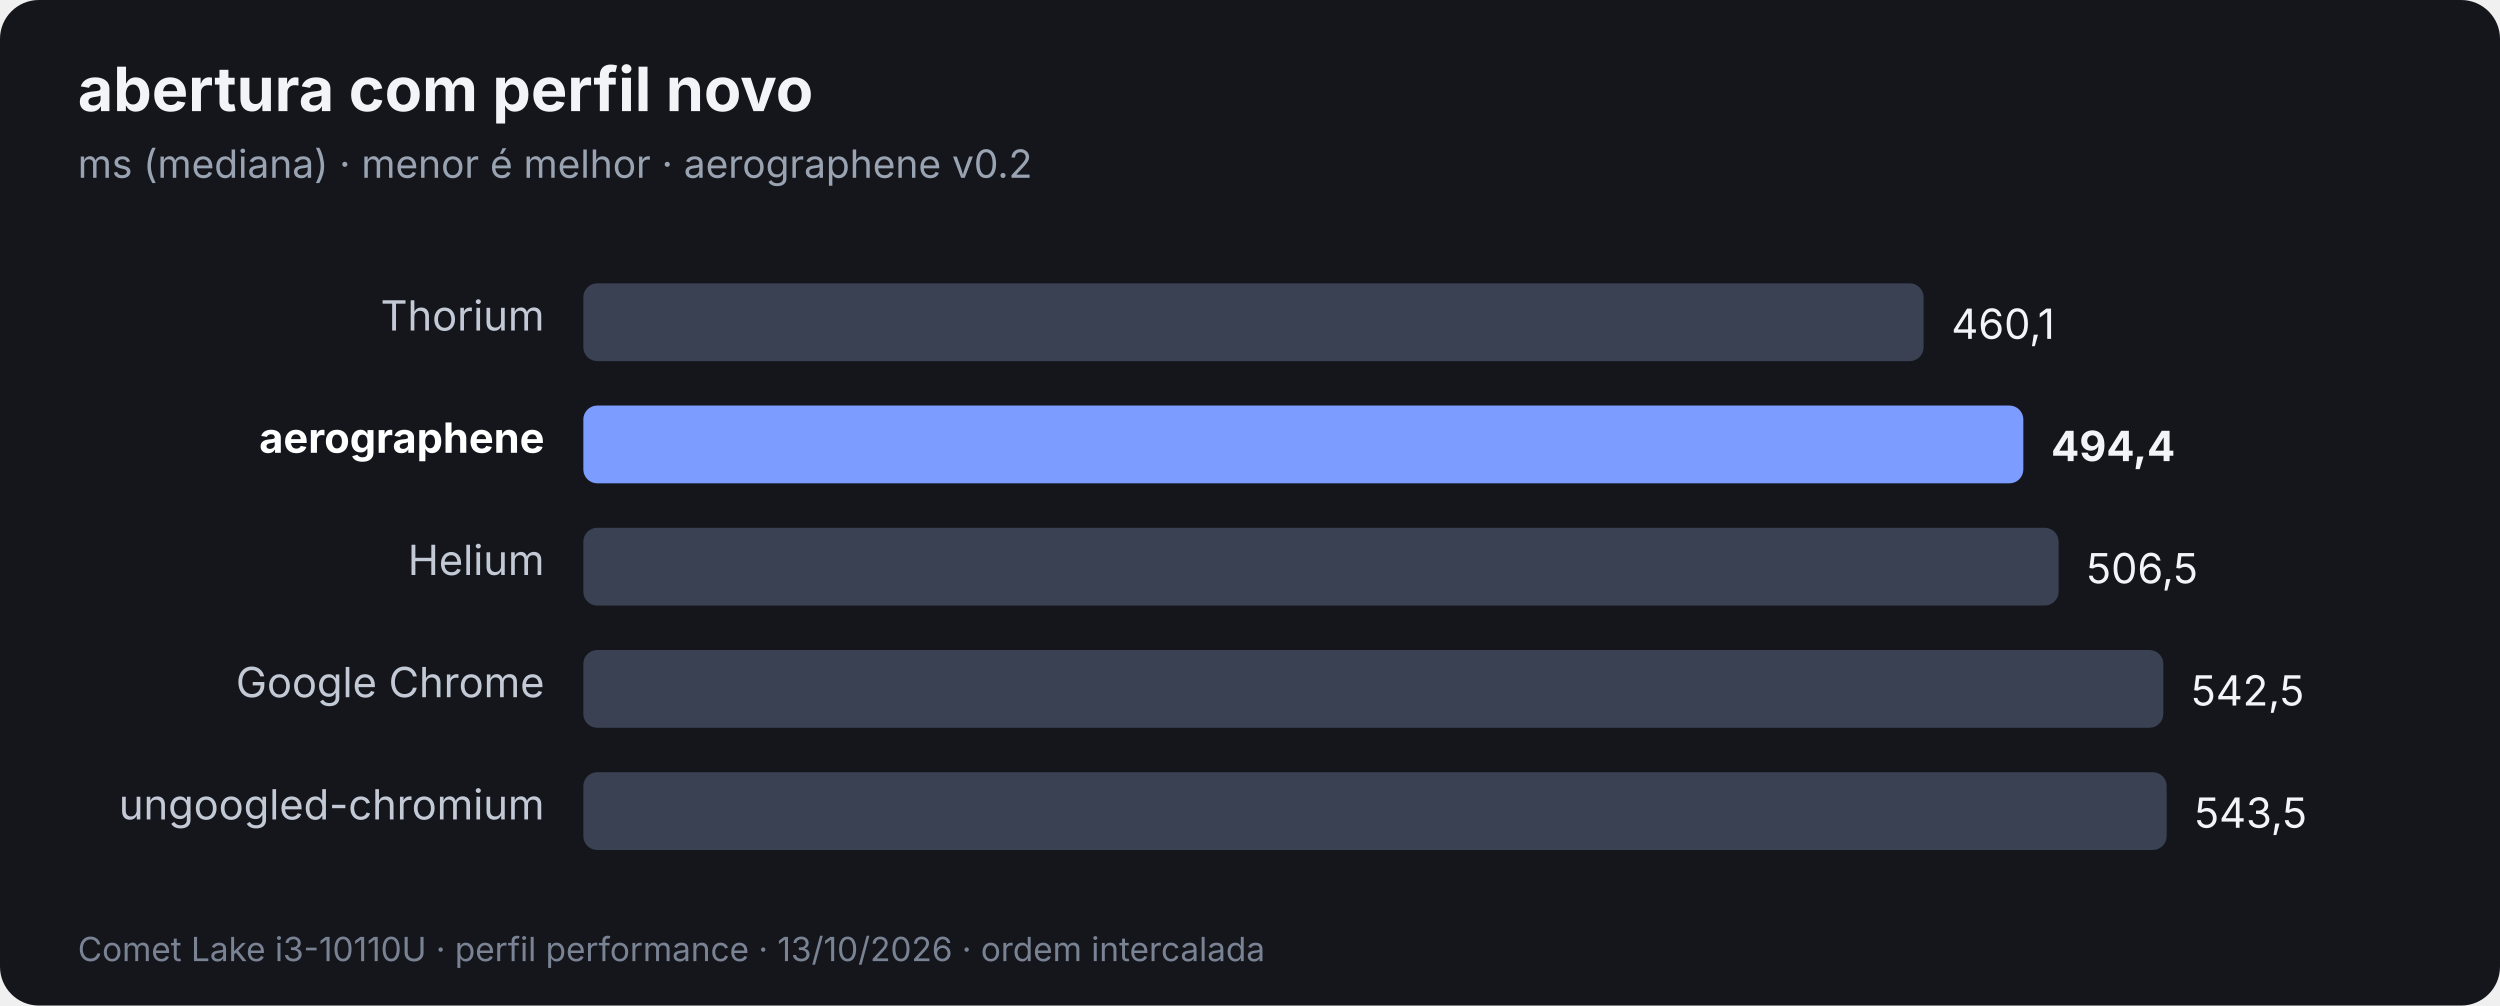
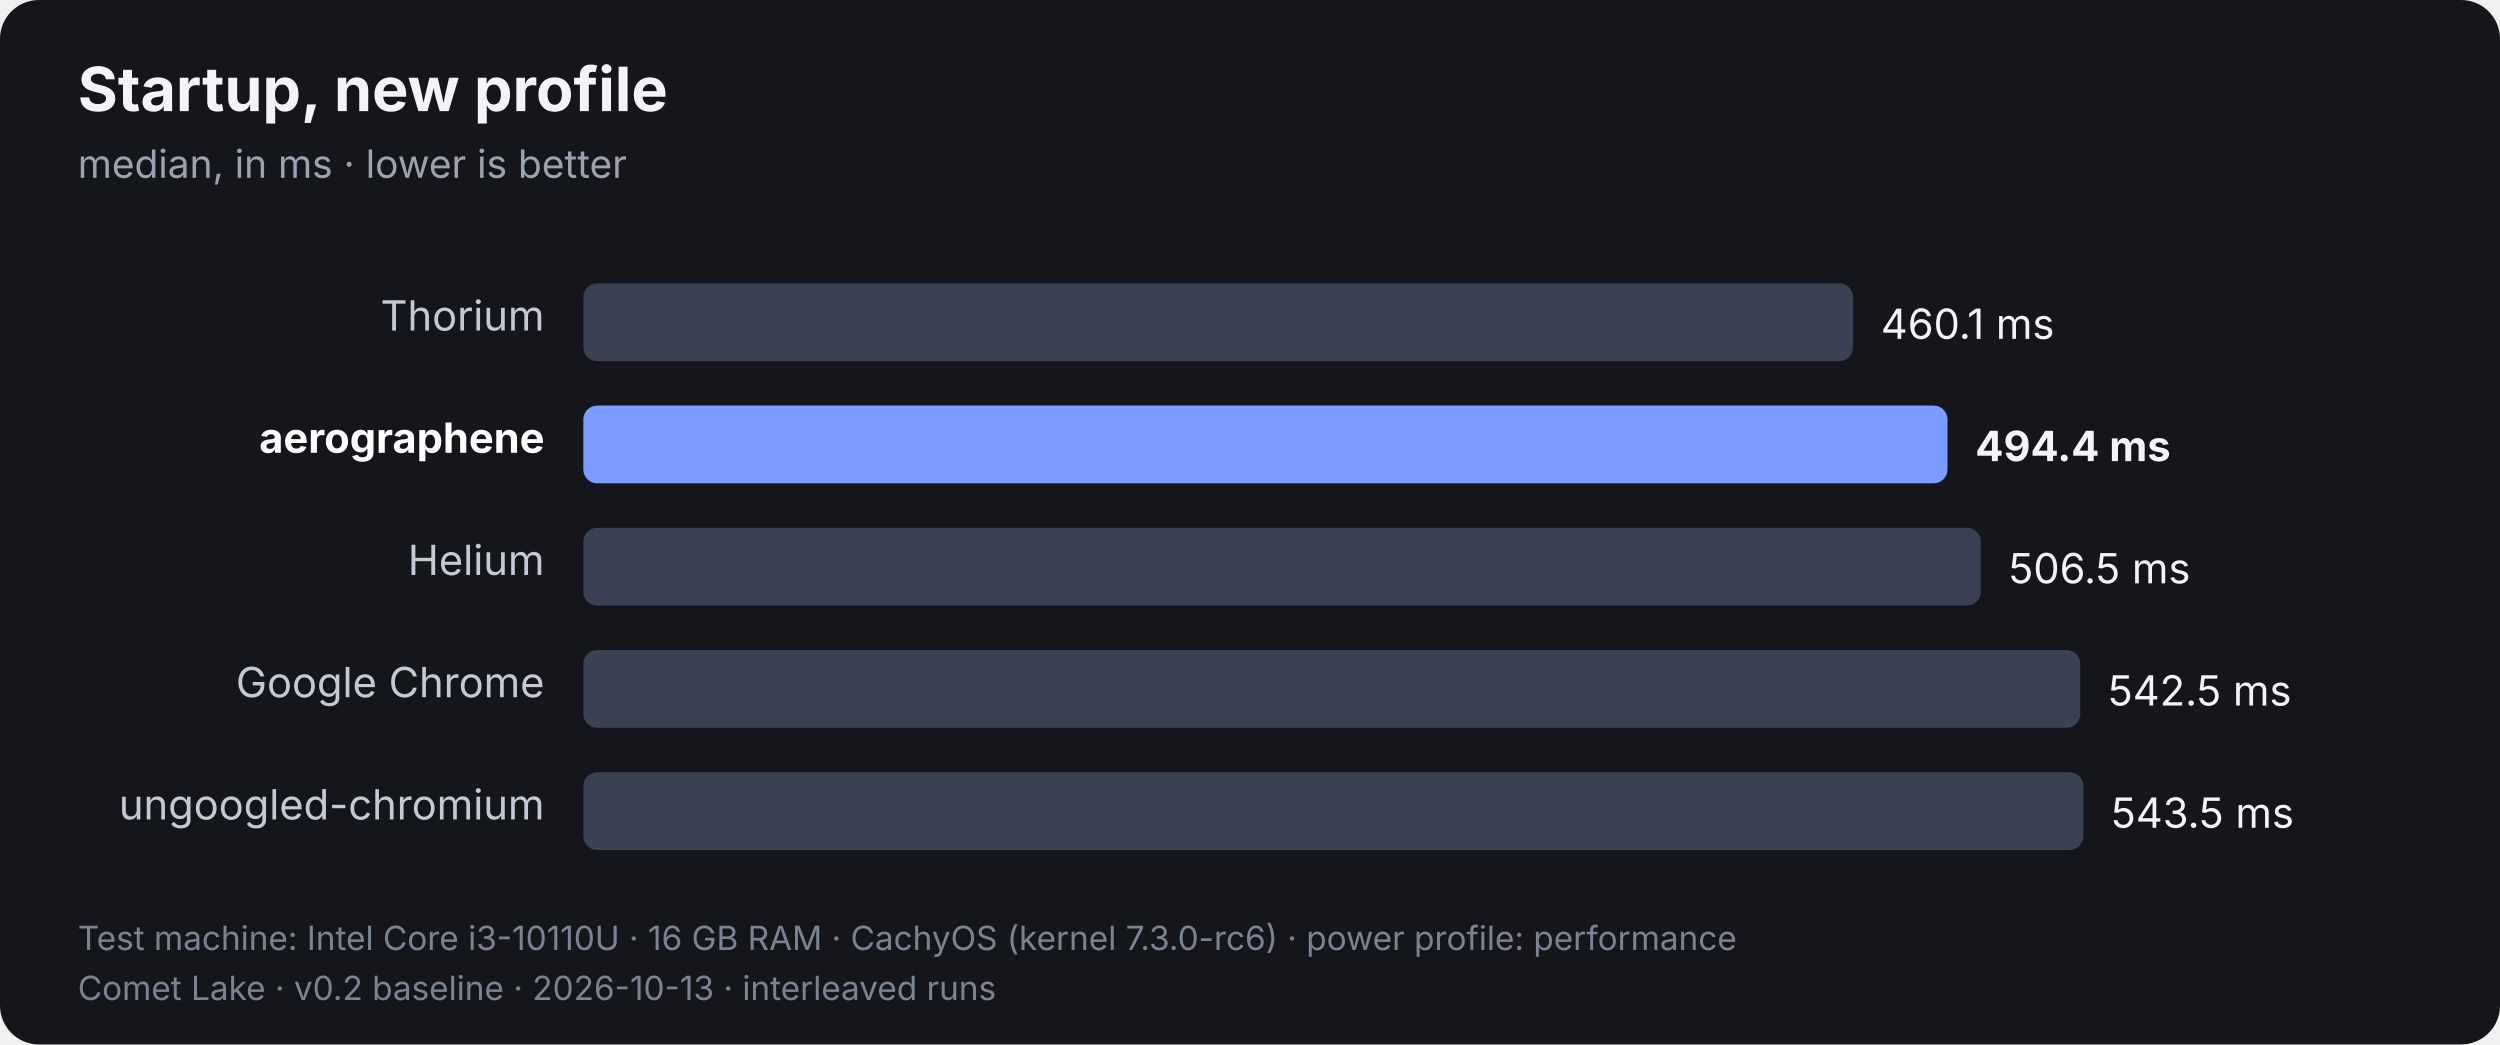
- <svg xmlns="http://www.w3.org/2000/svg" width="900" height="362" viewBox="0 0 900 362" font-family="Inter, Segoe UI, Helvetica, Arial, sans-serif">
-   <rect width="900" height="362" rx="14" fill="#14161c" />
-   <text x="28" y="40" font-size="22" font-weight="700" fill="#f2f4f8">abertura com perfil novo</text>
-   <text x="28" y="64" font-size="14" fill="#9aa3b2">ms (mediana) · menor é melhor · aerographene v0.2</text>
+ <svg xmlns="http://www.w3.org/2000/svg" width="900" height="376" viewBox="0 0 900 376" font-family="Inter, Segoe UI, Helvetica, Arial, sans-serif">
+   <rect width="900" height="376" rx="14" fill="#14161c" />
+   <text x="28" y="40" font-size="22" font-weight="700" fill="#f2f4f8">Startup, new profile</text>
+   <text x="28" y="64" font-size="14" fill="#9aa3b2">median, in ms · lower is better</text>
  <text x="196" y="119" text-anchor="end" font-size="15" fill="#c3cad6" font-weight="400">Thorium</text>
-   <rect x="210" y="102" width="482.5" height="28" rx="5" fill="#3a4152" />
-   <text x="702.5" y="122" font-size="15" font-weight="400" fill="#f2f4f8">460,1</text>
+   <rect x="210" y="102" width="457.1" height="28" rx="5" fill="#3a4152" />
+   <text x="677.1" y="122" font-size="15" font-weight="400" fill="#f2f4f8">460.1 ms</text>
  <text x="196" y="163" text-anchor="end" font-size="15" fill="#ffffff" font-weight="700">aerographene</text>
-   <rect x="210" y="146" width="518.4" height="28" rx="5" fill="#7c9cff" />
-   <text x="738.4" y="166" font-size="15" font-weight="700" fill="#f2f4f8">494,4</text>
+   <rect x="210" y="146" width="491.1" height="28" rx="5" fill="#7c9cff" />
+   <text x="711.1" y="166" font-size="15" font-weight="700" fill="#f2f4f8">494.4 ms</text>
  <text x="196" y="207" text-anchor="end" font-size="15" fill="#c3cad6" font-weight="400">Helium</text>
-   <rect x="210" y="190" width="531.1" height="28" rx="5" fill="#3a4152" />
-   <text x="751.1" y="210" font-size="15" font-weight="400" fill="#f2f4f8">506,5</text>
+   <rect x="210" y="190" width="503.1" height="28" rx="5" fill="#3a4152" />
+   <text x="723.1" y="210" font-size="15" font-weight="400" fill="#f2f4f8">506.5 ms</text>
  <text x="196" y="251" text-anchor="end" font-size="15" fill="#c3cad6" font-weight="400">Google Chrome</text>
-   <rect x="210" y="234" width="568.8" height="28" rx="5" fill="#3a4152" />
-   <text x="788.8" y="254" font-size="15" font-weight="400" fill="#f2f4f8">542,5</text>
+   <rect x="210" y="234" width="538.9" height="28" rx="5" fill="#3a4152" />
+   <text x="758.9" y="254" font-size="15" font-weight="400" fill="#f2f4f8">542.5 ms</text>
  <text x="196" y="295" text-anchor="end" font-size="15" fill="#c3cad6" font-weight="400">ungoogled-chromium</text>
-   <rect x="210" y="278" width="570.0" height="28" rx="5" fill="#3a4152" />
-   <text x="790.0" y="298" font-size="15" font-weight="400" fill="#f2f4f8">543,5</text>
-   <text x="28" y="346" font-size="12" fill="#7a8394">Comet Lake i3-10110U · perfil performance · 13/10/2026 · ordem intercalada</text>
+   <rect x="210" y="278" width="540.0" height="28" rx="5" fill="#3a4152" />
+   <text x="760.0" y="298" font-size="15" font-weight="400" fill="#f2f4f8">543.5 ms</text>
+   <text x="28" y="342" font-size="12" fill="#7a8394">Test machine: Intel Core i3-10110U · 16 GB RAM · CachyOS (kernel 7.3.0-rc6) · power profile: performance</text>
+   <text x="28" y="360" font-size="12" fill="#7a8394">Comet Lake · v0.2 baseline · 2026-10-13 · interleaved runs</text>
</svg>
